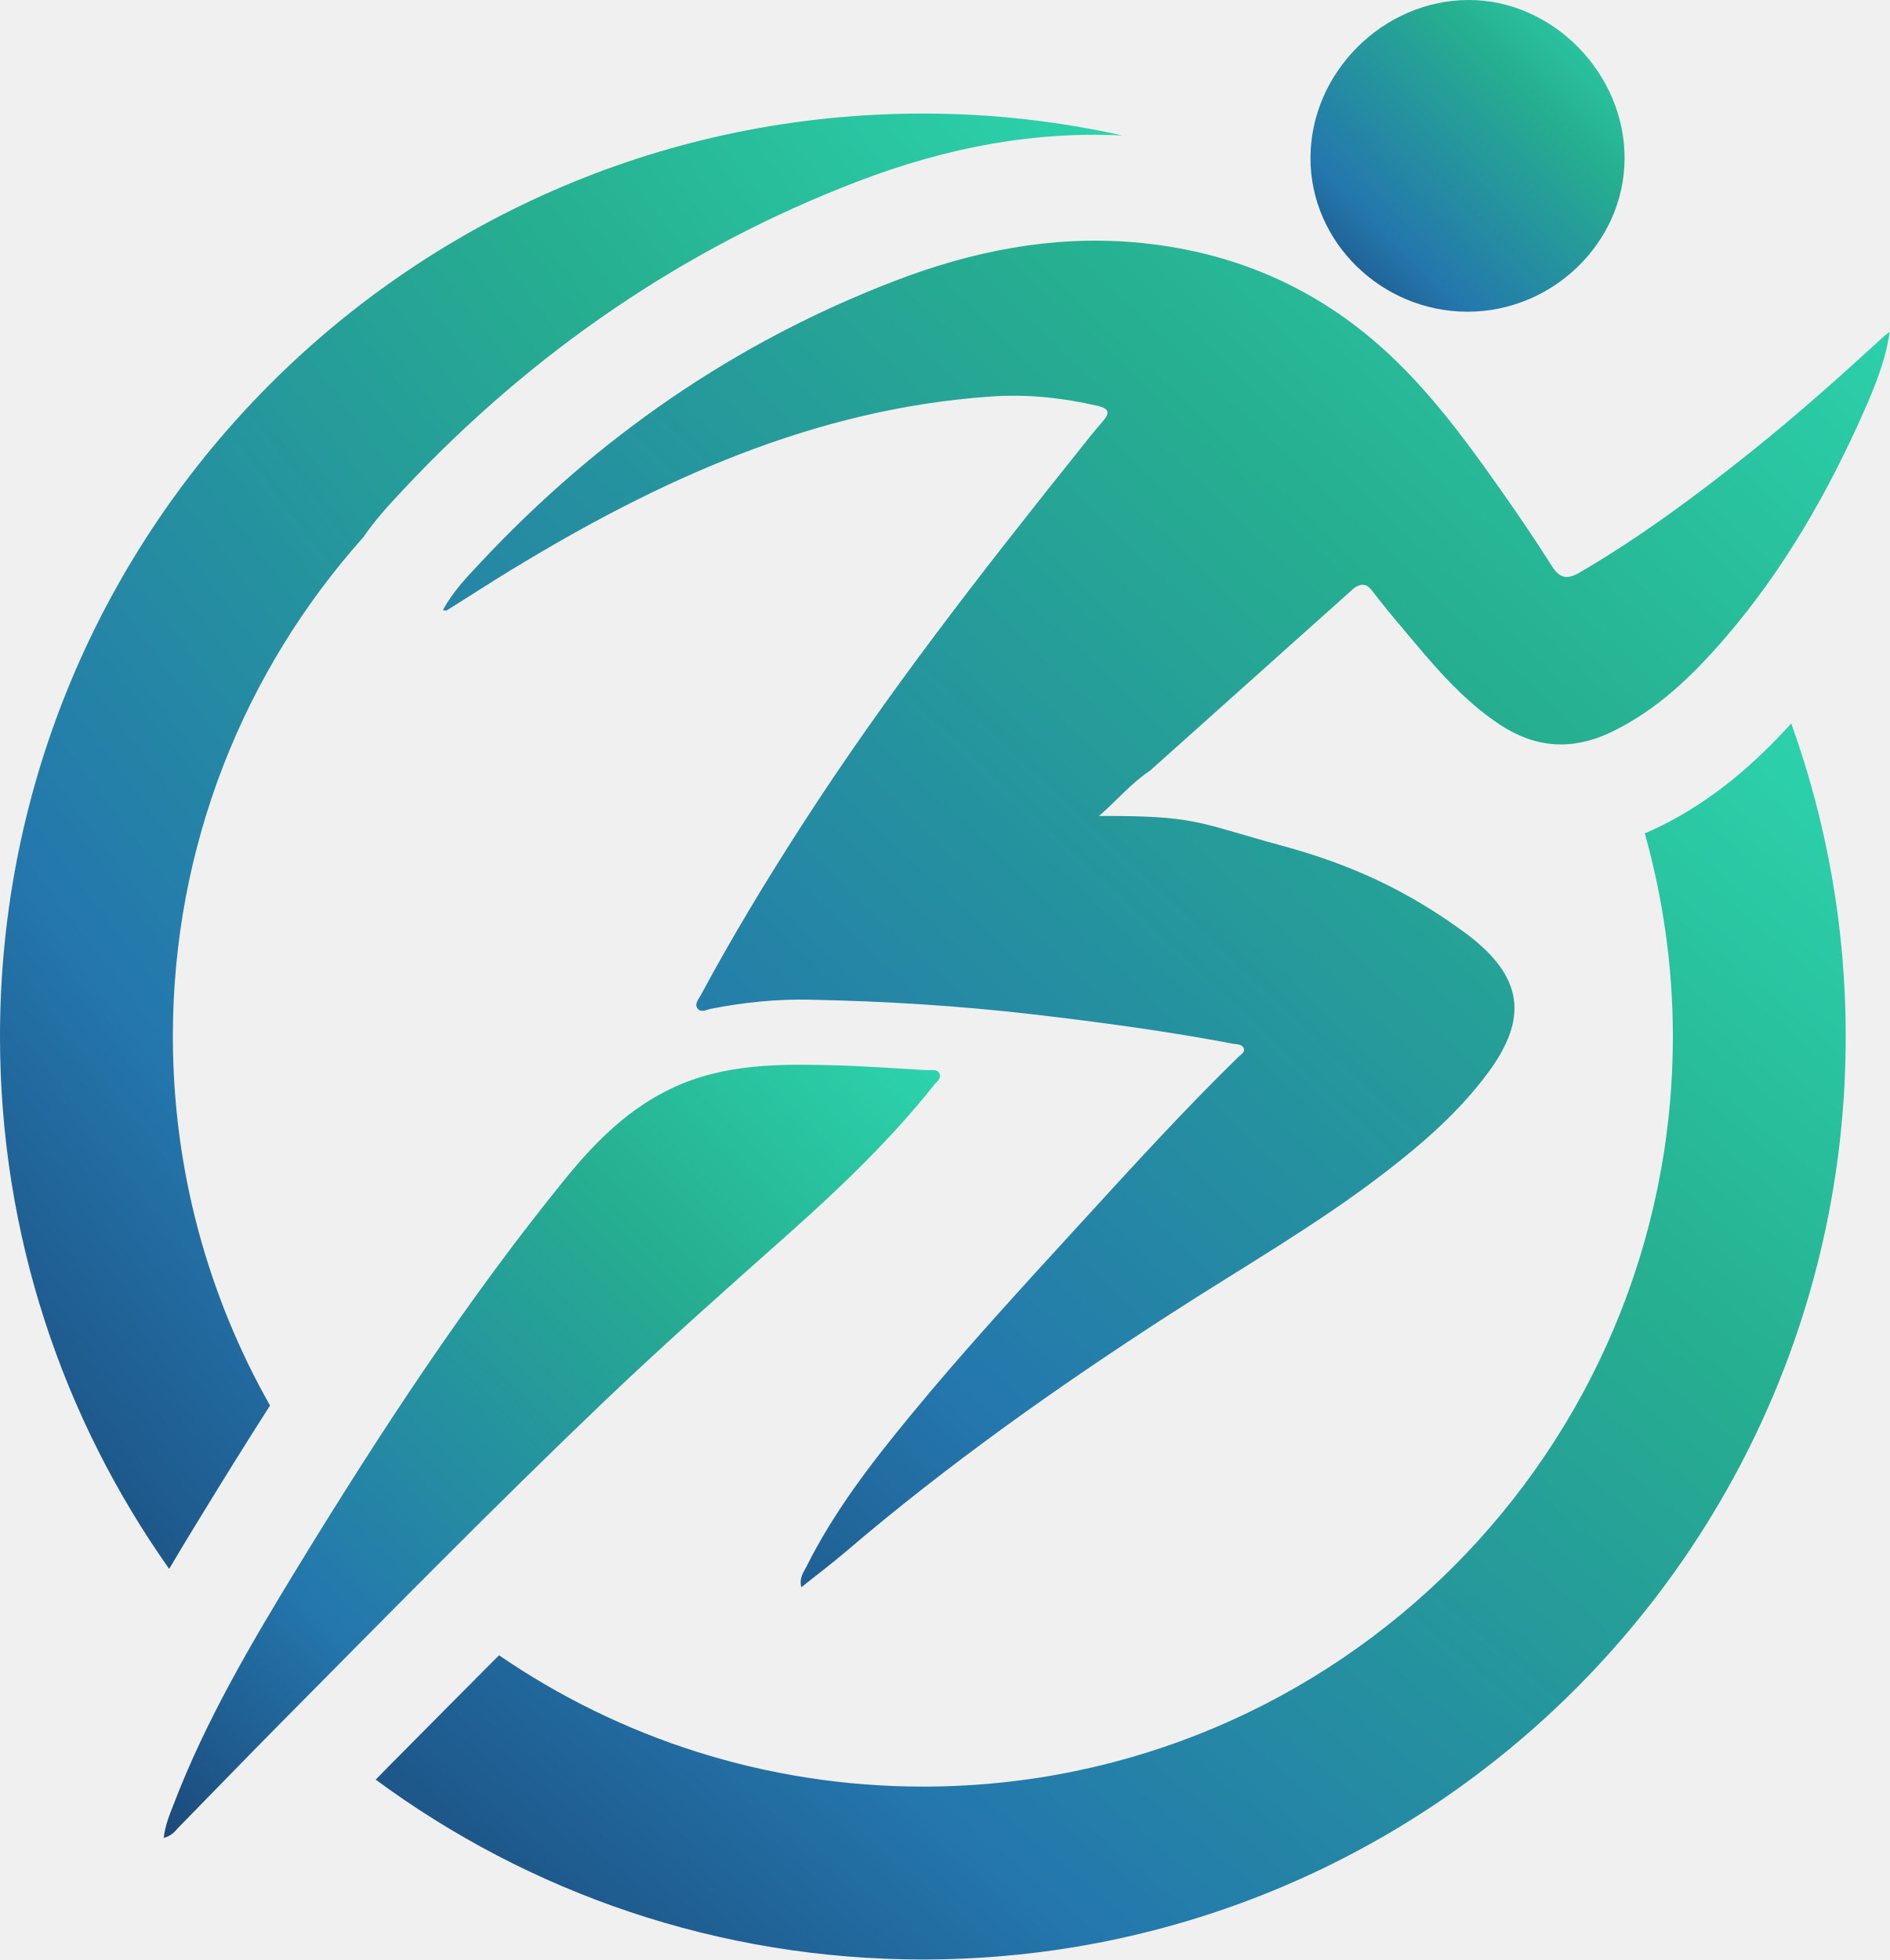
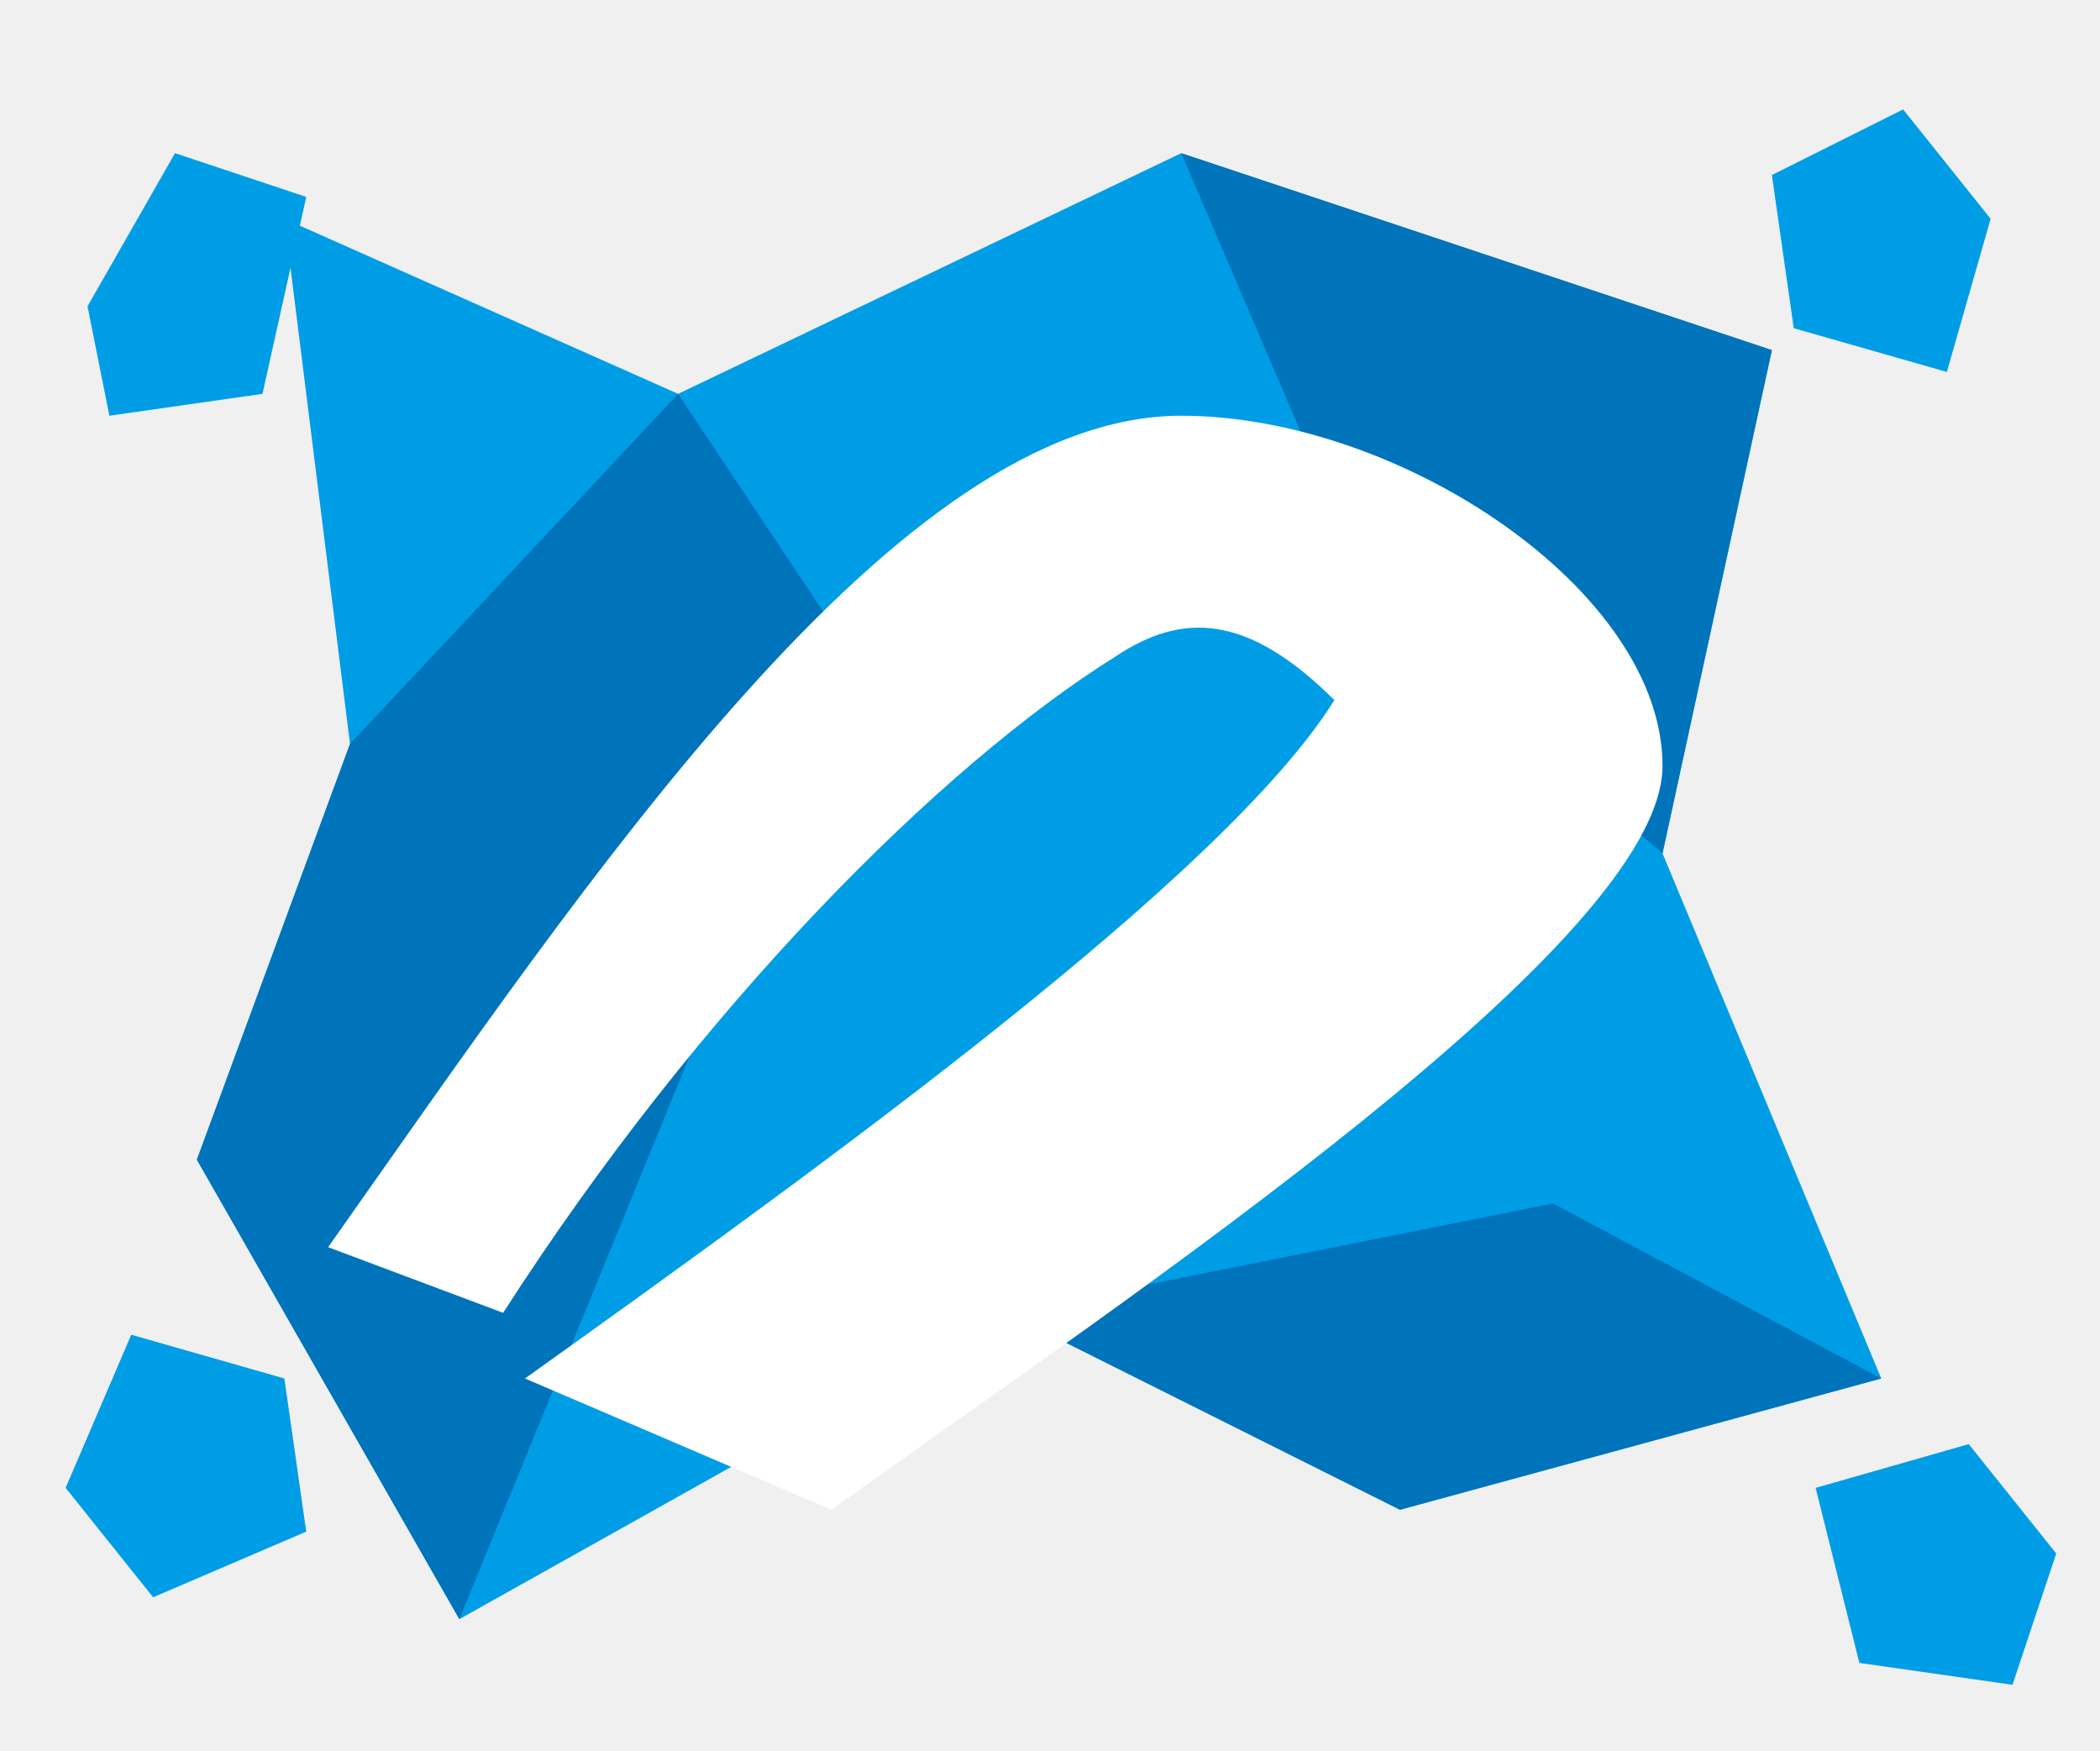
- <svg xmlns="http://www.w3.org/2000/svg" viewBox="0 0 148.8 154.3" fill="none">
-   <defs>
-     <linearGradient id="eureka-runner-grad" x1="0%" y1="100%" x2="100%" y2="0%">
-       <stop offset="0%" stop-color="#1b497a" />
-       <stop offset="25%" stop-color="#2477ad" />
-       <stop offset="70%" stop-color="#26af90" />
-       <stop offset="100%" stop-color="#2cd4ad" />
-     </linearGradient>
-   </defs>
-   <g fill="url(#eureka-runner-grad)">
-     <path d="M 141.03 56.95 C 138.45 59.79 135.03 62.99 130.45 65.18 C 130.14 65.33 129.82 65.47 129.50 65.60 C 130.92 70.68 131.71 76.03 131.71 81.56 C 131.73 114.17 105.31 140.63 72.70 140.65 C 60.30 140.65 48.80 136.83 39.29 130.31 C 36.38 133.23 33.48 136.15 30.63 139.03 L 29.58 140.10 C 41.64 149.00 56.56 154.27 72.70 154.26 C 112.83 154.23 145.34 121.68 145.32 81.55 C 145.32 72.92 143.80 64.64 141.03 56.95" fill-rule="evenodd" />
-     <path d="M 31.50 38.82 L 31.74 38.56 C 41.95 27.65 53.97 19.49 67.46 14.31 C 74.73 11.52 81.59 10.33 88.36 10.66 C 83.29 9.54 78.03 8.93 72.62 8.94 C 32.49 8.96 -0.02 41.51 0.00 81.64 C 0.01 97.24 4.95 111.67 13.32 123.51 C 14.16 122.08 15.01 120.68 15.86 119.30 C 17.49 116.63 19.30 113.71 21.26 110.65 C 16.41 102.08 13.62 92.19 13.61 81.63 C 13.60 66.53 19.27 52.75 28.60 42.30 C 29.59 40.86 30.66 39.72 31.50 38.82" fill-rule="evenodd" />
-     <path d="M 90.58 60.64 C 88.97 61.74 88.09 62.87 86.53 64.24 C 87.01 64.24 87.50 64.24 87.98 64.24 C 94.32 64.28 94.81 64.92 100.95 66.58 C 106.44 68.07 110.94 70.16 115.55 73.58 C 115.58 73.60 115.61 73.63 115.64 73.65 C 119.88 76.92 120.36 80.13 117.16 84.45 C 114.88 87.53 112.00 90.03 108.98 92.35 C 103.65 96.45 97.81 99.78 92.18 103.42 C 83.27 109.17 74.63 115.29 66.56 122.18 C 65.47 123.11 64.32 123.97 63.09 124.96 C 62.91 124.21 63.26 123.80 63.47 123.38 C 65.66 118.99 68.63 115.14 71.73 111.38 C 75.94 106.26 80.43 101.39 84.90 96.50 C 89.04 91.98 93.15 87.45 97.53 83.18 C 97.72 83.00 98.05 82.82 97.92 82.52 C 97.79 82.19 97.40 82.22 97.10 82.17 C 91.89 81.18 86.65 80.48 81.39 79.86 C 75.55 79.18 69.68 78.82 63.80 78.70 C 61.17 78.64 58.55 78.91 55.96 79.42 C 55.60 79.49 55.15 79.77 54.89 79.35 C 54.68 79.02 55.00 78.67 55.16 78.37 C 57.63 73.78 60.33 69.31 63.16 64.93 C 69.74 54.72 77.19 45.17 84.76 35.70 C 85.44 34.84 86.12 33.98 86.84 33.15 C 87.42 32.49 87.29 32.16 86.46 31.96 C 83.66 31.31 80.81 31.01 77.95 31.22 C 64.06 32.20 51.83 37.80 40.16 44.92 C 38.49 45.94 36.85 47.01 35.18 48.05 C 35.13 48.08 35.04 48.05 34.87 48.04 C 35.65 46.57 36.77 45.42 37.85 44.27 C 47.05 34.44 57.86 26.95 70.46 22.11 C 76.50 19.79 82.75 18.53 89.24 19.07 C 96.86 19.71 103.59 22.54 109.25 27.78 C 112.52 30.81 115.18 34.35 117.74 37.98 C 119.26 40.12 120.75 42.29 122.15 44.51 C 122.80 45.56 123.39 45.65 124.41 45.05 C 129.16 42.27 133.57 39.00 137.86 35.57 C 141.45 32.70 144.87 29.65 148.25 26.55 C 148.42 26.39 148.61 26.26 148.78 26.12 C 148.47 28.33 147.66 30.32 146.80 32.28 C 143.95 38.73 140.47 44.82 135.85 50.19 C 133.28 53.17 130.48 55.90 126.85 57.64 C 123.83 59.08 120.96 58.92 118.14 57.08 C 115.00 55.02 112.69 52.15 110.32 49.33 C 109.53 48.40 108.76 47.46 108.02 46.49 C 107.60 45.94 107.20 45.91 106.63 46.28 Z" fill-rule="evenodd" />
-     <path d="M 12.89 144.69 C 13.01 143.67 13.36 142.84 13.68 142.02 C 16.22 135.39 19.81 129.32 23.49 123.29 C 29.96 112.72 36.74 102.35 44.57 92.72 C 46.94 89.82 49.57 87.20 53.05 85.60 C 57.04 83.76 61.26 83.75 65.51 83.86 C 68.01 83.92 70.51 84.11 73.01 84.25 C 73.35 84.27 73.79 84.13 73.97 84.52 C 74.14 84.91 73.74 85.16 73.54 85.42 C 70.13 89.70 66.20 93.47 62.13 97.09 C 57.26 101.42 52.39 105.73 47.68 110.22 C 38.83 118.67 30.27 127.40 21.66 136.09 C 19.12 138.66 16.62 141.25 14.09 143.83 C 13.80 144.13 13.56 144.51 12.89 144.69" fill-rule="evenodd" />
-     <path d="M 115.52 24.54 C 108.76 24.52 103.18 19.06 103.18 12.46 C 103.17 5.72 108.90 -0.00 115.65 0.00 C 122.27 0.00 127.95 5.80 127.91 12.51 C 127.87 19.10 122.25 24.55 115.52 24.54" fill-rule="evenodd" />
-   </g>
+ <svg xmlns="http://www.w3.org/2000/svg" viewBox="0 0 96 80" fill="none">
+   <path d="M13 10 31 18 54 7 81 16 76 39 86 63 64 69 46 60 21 74 9 53 16 34Z" fill="#009de7" />
+   <path d="m16 34 15-16 8 12-18 44L9 53Zm38-27 27 9-5 23-13-11ZM46 60l18 9 22-6-15-8Z" fill="#0074bb" />
+   <path d="M15 57C27 40 41 19 54 19c10 0 22 8 22 16 0 8-24 24-38 34l-14-6c14-10 32-23 37-31-4-4-7-4-10-2-8 5-19 16-28 30Z" fill="#fff" />
+   <path d="m8 7 6 2-2 9-7 1-1-5Zm73 1 6-3 4 5-2 7-7-2ZM6 61l7 2 1 7-7 3-4-5Zm77 7 7-2 4 5-2 6-7-1Z" fill="#009de7" />
</svg>
